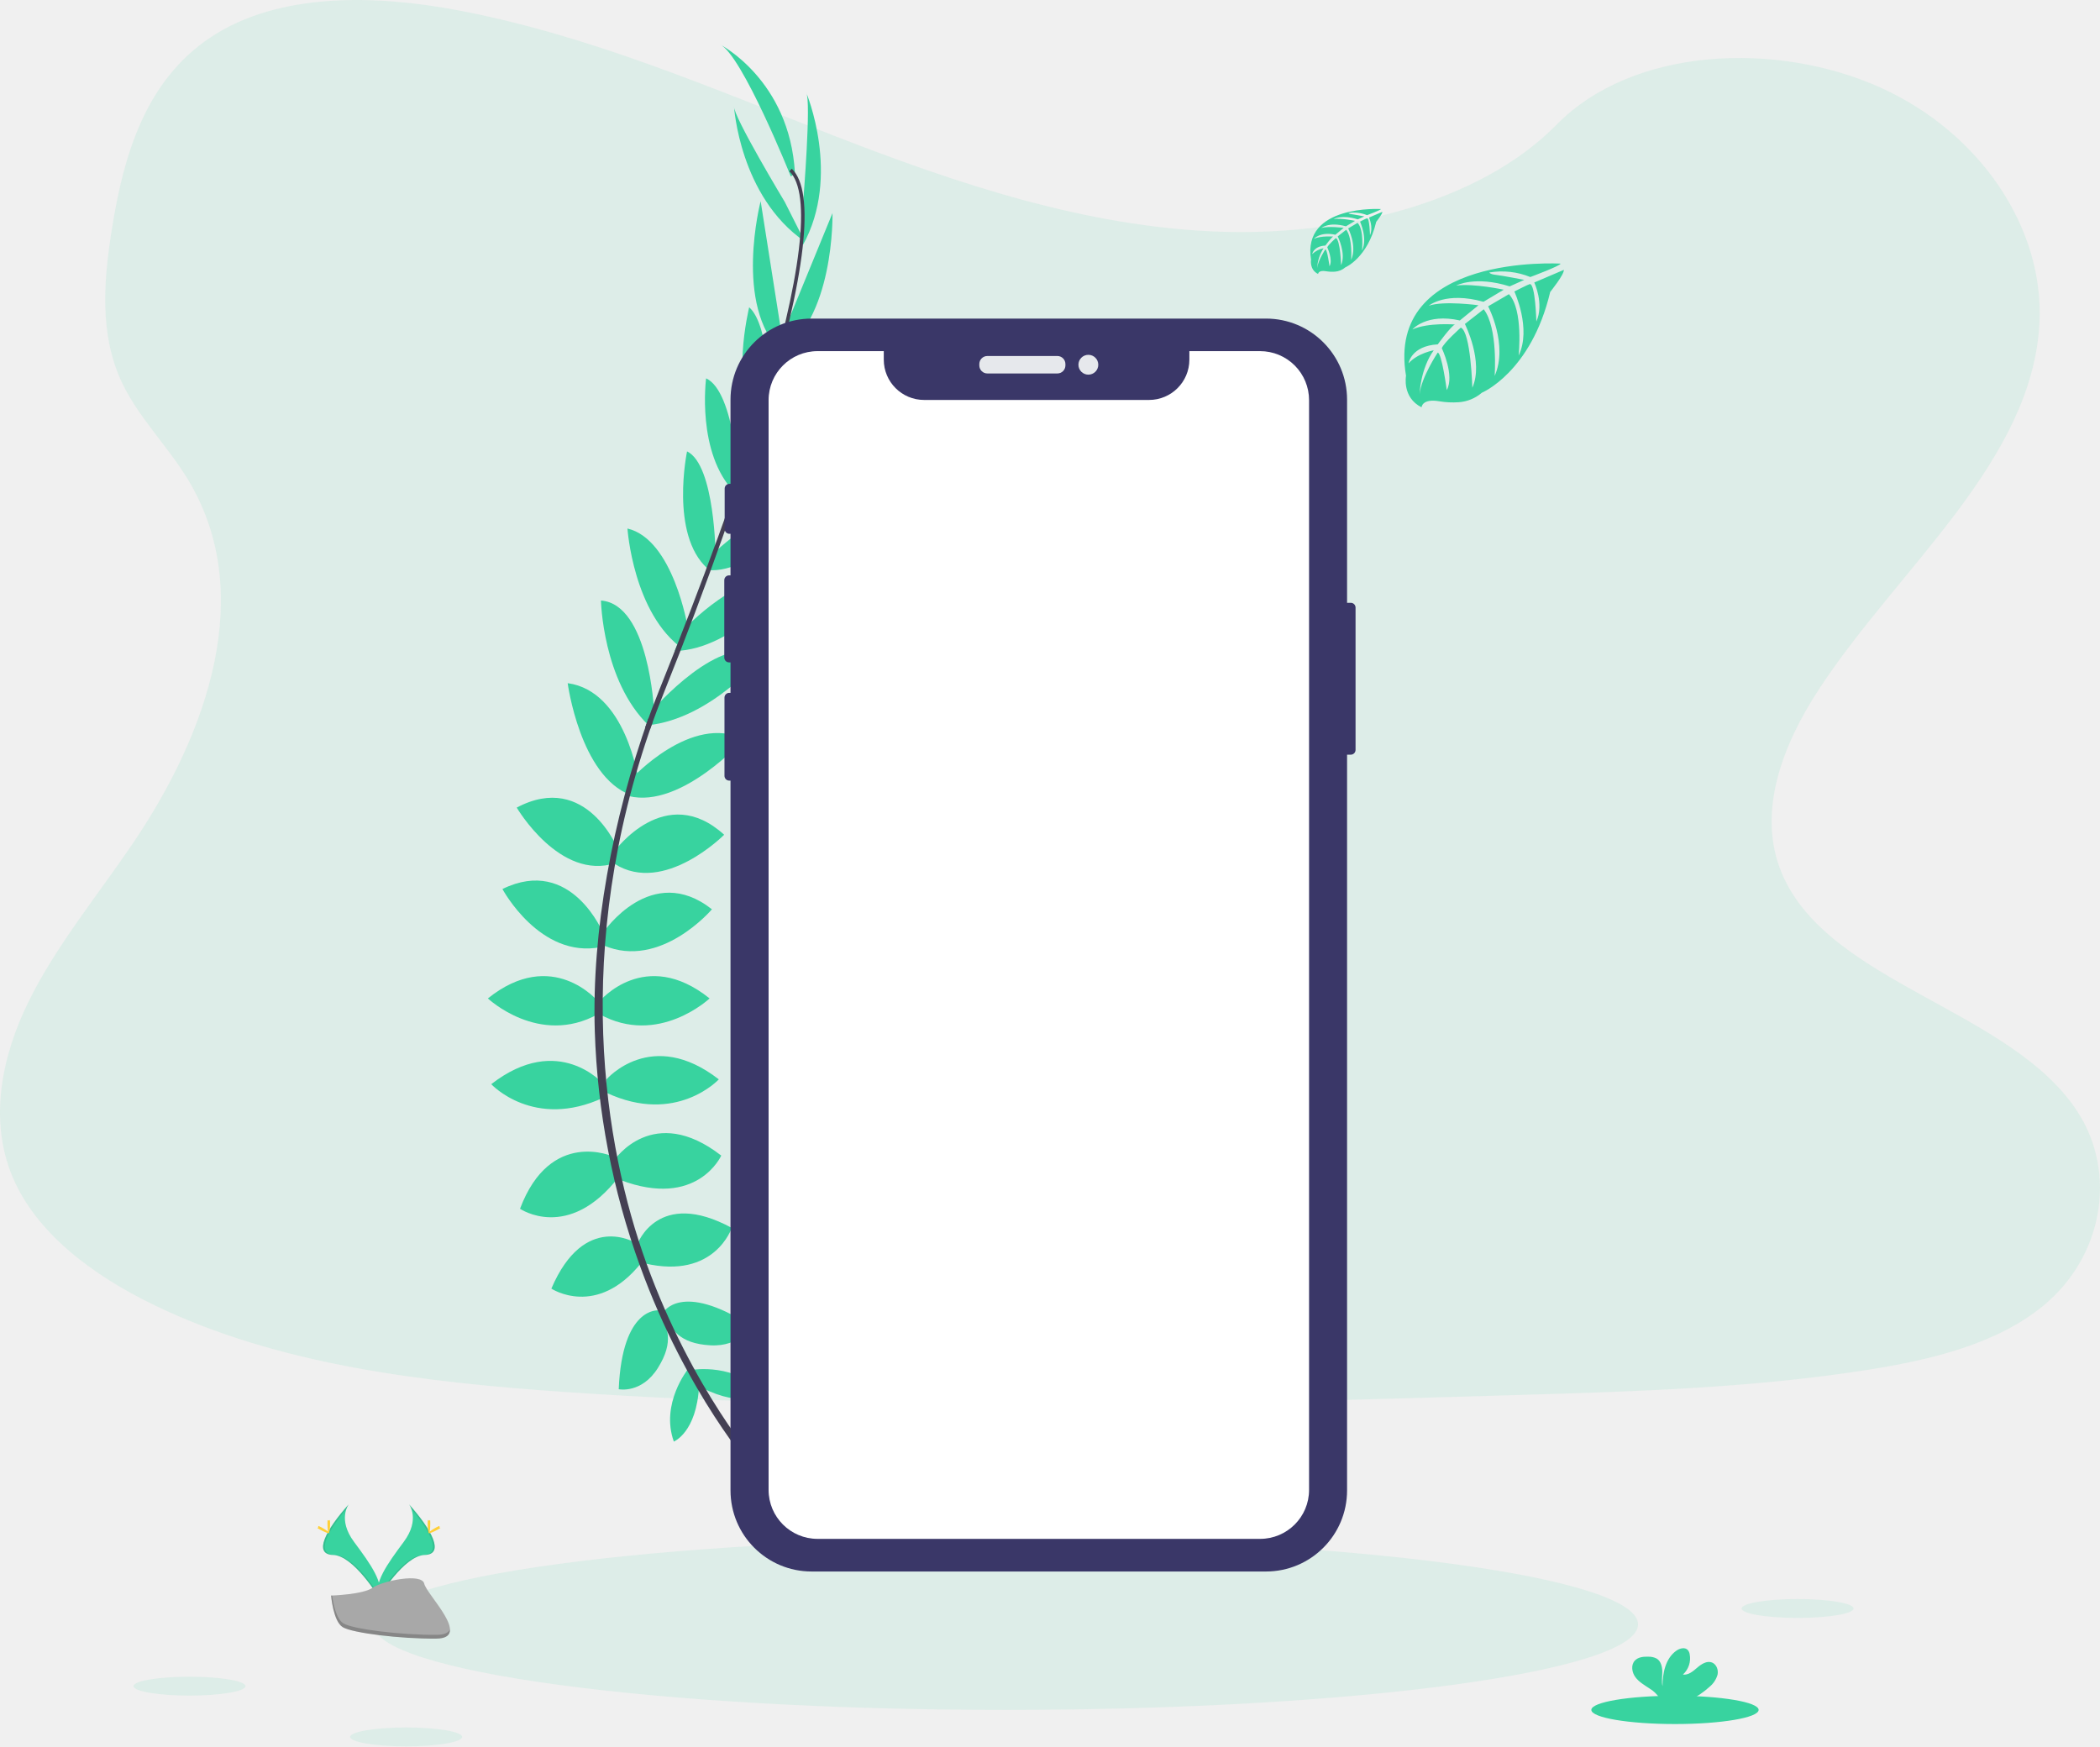
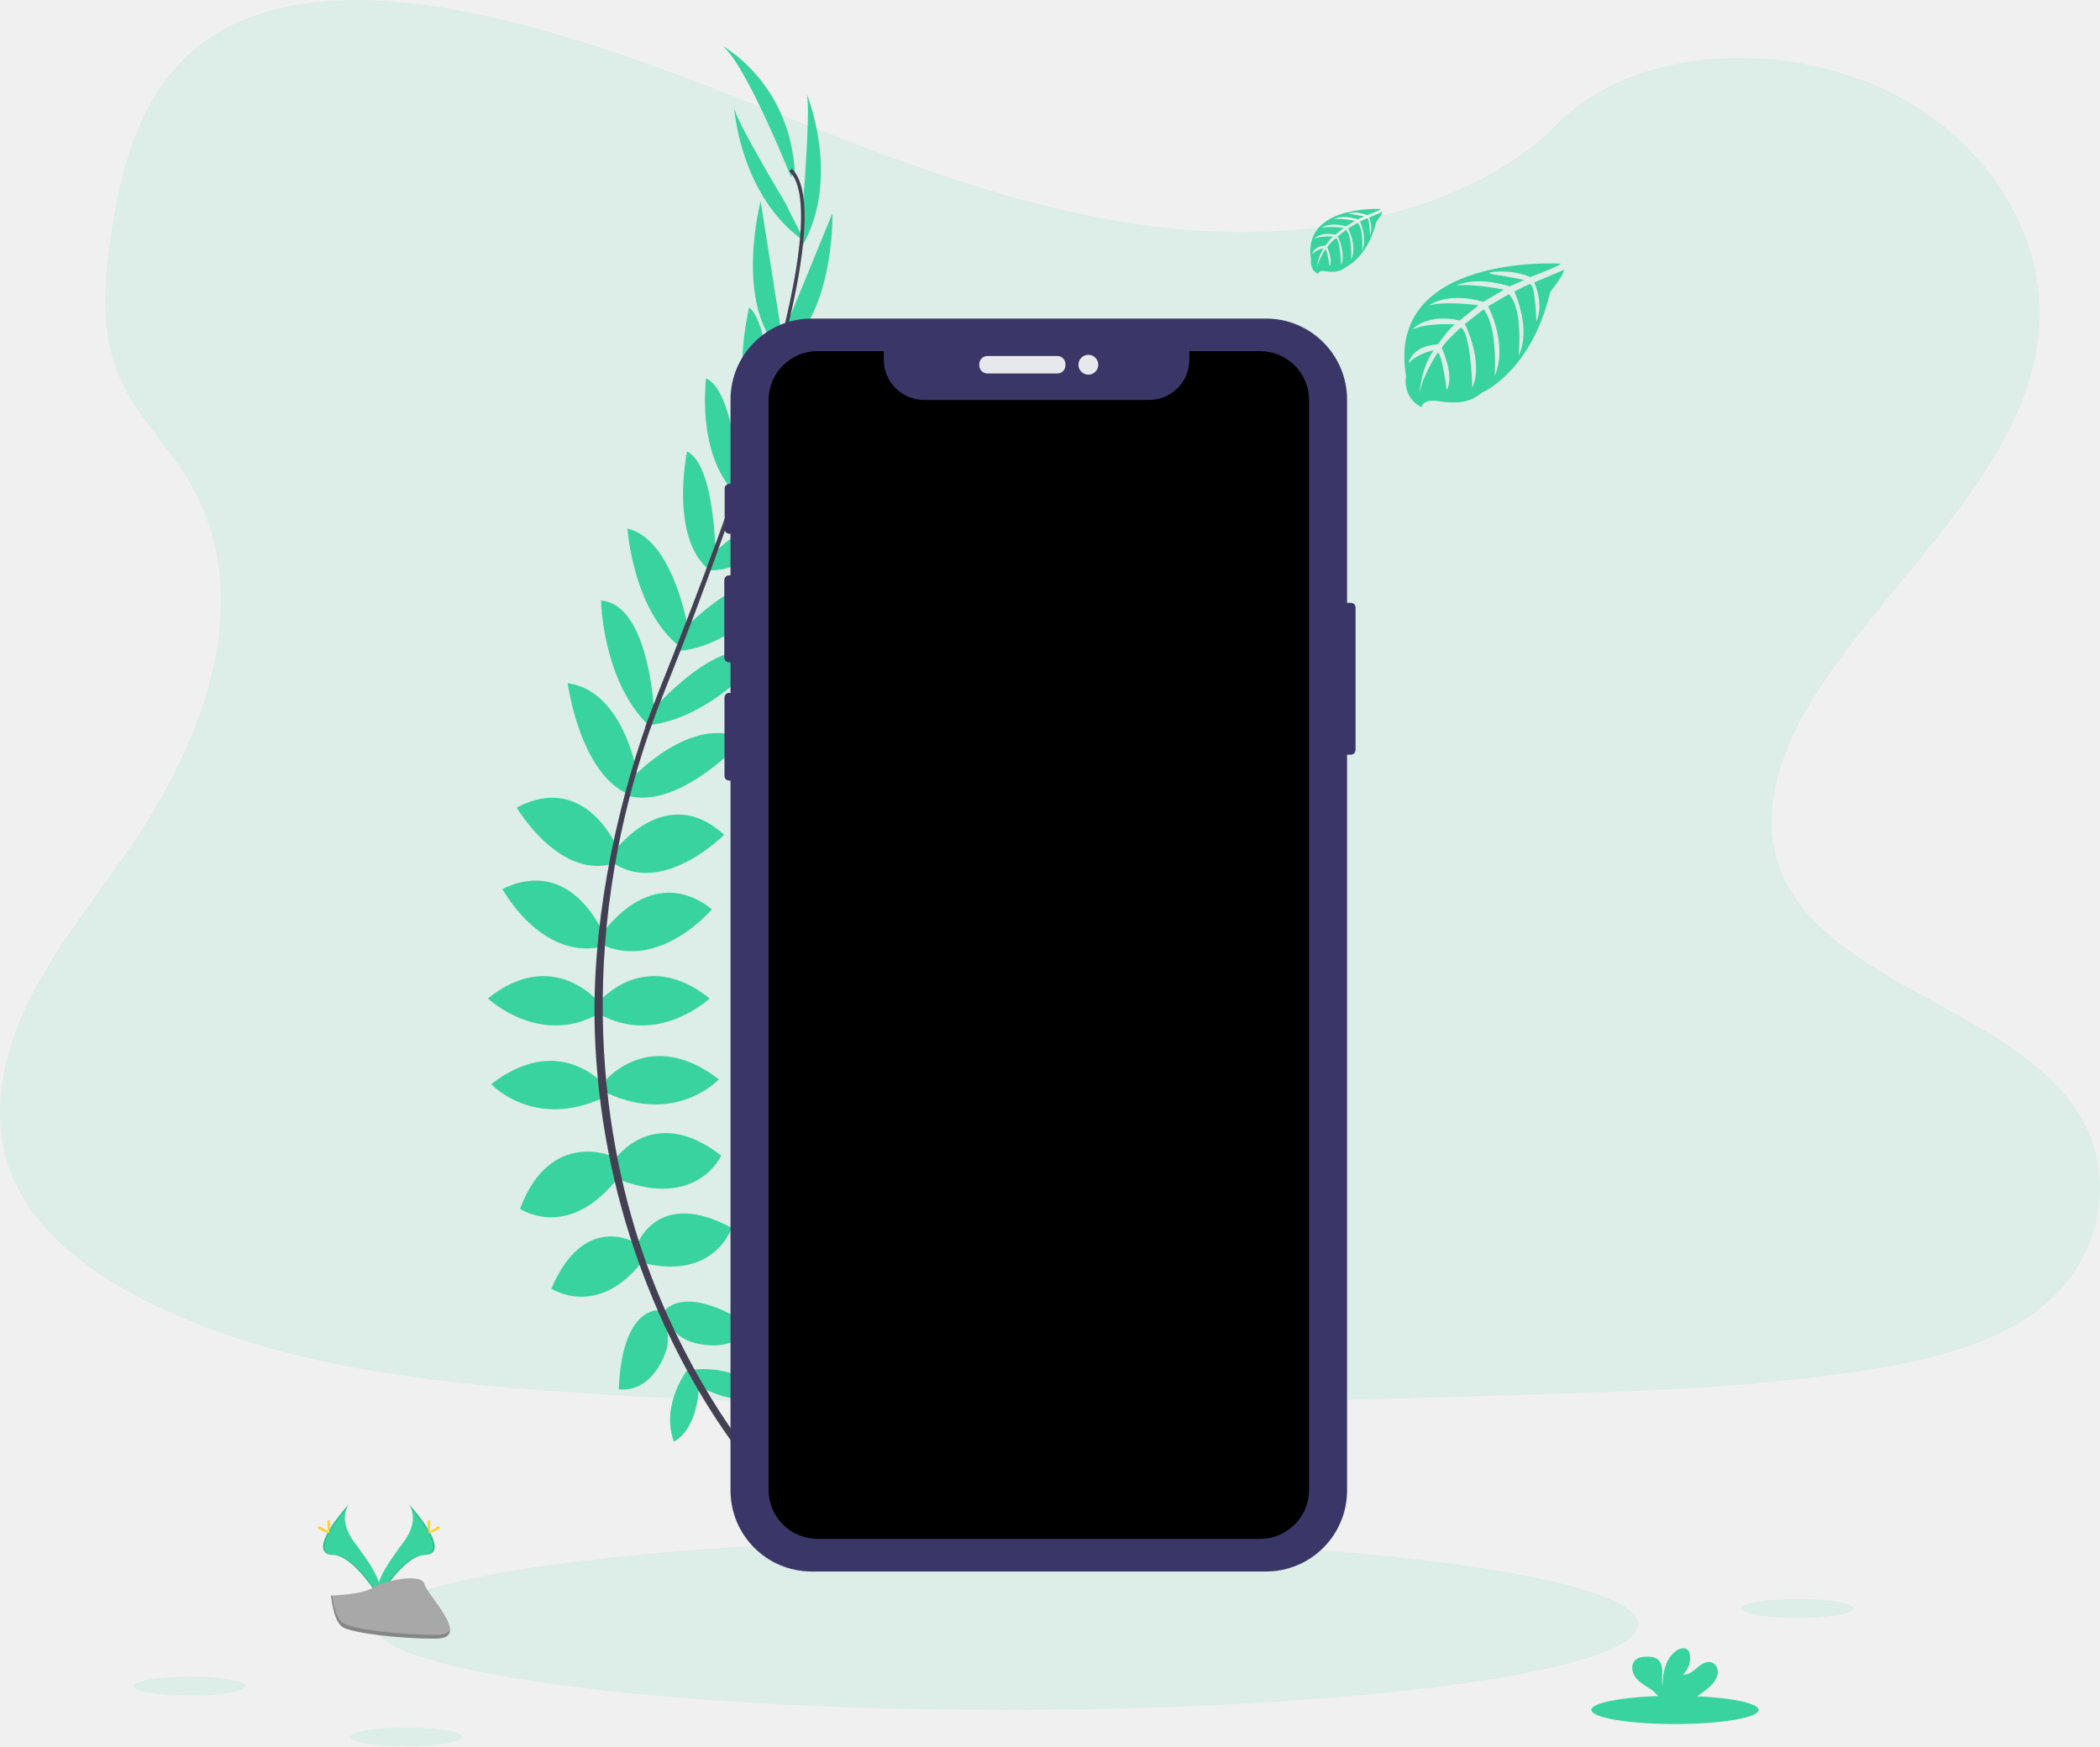
<svg xmlns="http://www.w3.org/2000/svg" data-name="Layer 1" width="1009.54" height="839.64" viewBox="0 0 1009.54 839.64">
  <defs>
    <linearGradient id="a" x1="491.14" y1="640.96" x2="698.09" y2="640.96" gradientUnits="userSpaceOnUse">
      <stop offset="0" stop-color="gray" stop-opacity=".25" />
      <stop offset=".54" stop-color="gray" stop-opacity=".12" />
      <stop offset="1" stop-color="gray" stop-opacity=".1" />
    </linearGradient>
  </defs>
  <path d="M586.55 111.4c-64.72-2.25-126.36-23.14-185.22-46S284.17 17.21 221 5.1c-40.63-7.79-87.1-8.89-119.83 12.89-31.51 21-41.69 57.15-47.16 90.73-4.12 25.26-6.54 51.85 4.74 75.49 7.84 16.42 21.74 30.22 31.36 45.95 33.47 54.72 9.81 122.2-26.45 175.63-17 25.07-36.75 49-49.88 75.66s-19.2 57.25-7.71 84.47c11.38 27 38.51 47.24 67.9 61.49 59.69 28.95 130 37.23 198.61 41.92 151.83 10.39 304.46 5.89 456.69 1.39 56.34-1.67 112.92-3.36 168.34-12.07 30.78-4.84 62.55-12.51 84.9-31.05 28.36-23.53 35.39-63.37 16.38-92.88-31.88-49.49-120-61.78-142.31-114.89-12.26-29.24.33-61.8 18.16-88.92 38.24-58.16 102.33-109.19 105.7-175.67 2.32-45.66-28.49-91.39-76.13-113-49.93-22.64-119.18-19.8-156 17.69-37.95 38.6-104.61 53.45-161.76 51.47" fill="#38d39f" opacity=".1" />
  <ellipse cx="483.49" cy="780.99" rx="303.97" ry="41.12" fill="#38d39f" opacity=".1" />
  <path d="M333.01 658.57s21-3.36 33.6 11.48c0 0-9.24 7.28-29.12-2.8Zm-2.24-.33s-13.4 16.58-6.83 34.85c0 0 10.92-4.37 12.11-26.63Zm-12-27.11s8.4-15.4 42 6.16c0 0-4.48 10.36-19.32 9.52s-18.81-7.56-22.68-15.68m-2.21-1.11s-17.43-2-19.12 37.9c0 0 11.05 2.3 18.9-10.33s4.6-19.69.22-27.57M306.4 598.2s9.8-27.17 45.37-7.85c0 0-8.12 24.93-41.73 17.09Zm-10.92-40.61s18.48-27.44 51.25-2c0 0-11.48 25.76-48.45 11.76Zm-3.92-38.64s21.56-25.2 54 0c0 0-20.45 22.12-54 6.44Zm-3.36-37.52s21.84-26.33 52.93-1.4c0 0-24.65 23.24-52.93 7.56Zm1.96-33.33s23-33.88 52.09-10.92c0 0-24.65 29.13-52.09 17.36Zm5.32-38.92s24.36-33.6 52.65-7.84c0 0-28.85 29.12-52.65 14Zm8.13-34.79s28.83-31.57 54-19c0 0-30.06 33.53-55.26 27.37Zm10.07-32.97s33.33-38.65 52.65-25.77c0 0-24.52 30-55 33.05Zm14.55-38.26s29.14-31.58 50.42-23.74c0 0-24.92 32.77-54.33 33.61Zm13.18-35.78s32.2-30.24 46.2-24.92c0 0-23.24 33.6-47.6 31.64Zm12.88-33.04s27.72-36.12 42.84-33.32c0 0-16.8 32.2-42.84 37Zm13.97-44.52s24.51-27.7 37.74-27.63c0 0-19.34 37-38.74 36.66Zm8.29-29.69 23.66-57.68s1.19 52.14-26.68 68.38Zm9.6-63.61s3.92-48.16 1.4-52.08c0 0 16.93 40-1.56 73.36Zm-80.66 501.03s-24.55-15.21-40.43 22c0 0 21.84 14.5 43.31-12.51Zm-10.79-41.51s-30.1-13.73-44.71 25.12c0 0 23.26 16 47.45-15.3Zm-4.54-34.78s-21.56-25.2-54 0c0 0 20.44 22.12 54 6.44Zm-2.69-39.83s-21.85-26.33-52.93-1.4c0 0 24.64 23.24 52.93 7.56Z" fill="#38d39f" />
  <path d="M290.16 449.06s-15.32-37.95-48.62-21.63c0 0 18 33.66 47.27 27.93Zm7.25-40.07s-15.22-38.61-49-20.71c0 0 20.68 35.39 47.5 26.68Zm9.44-34.4s-6-42.34-33.95-46.13c0 0 5.93 44.64 30.22 53.75Zm7.55-33.1s-2.35-51-25.5-52.77c0 0 .78 38.7 22.89 60Zm16.24-39.79s-6.91-42.4-29-47.59c0 0 2.74 41.07 26.81 58Zm13.39-34.01s-.24-44.18-13.74-50.67c0 0-8.37 40 9.83 56.31Zm11.29-33.87s-1.9-45.5-15.87-51.91c0 0-4.79 36 13.77 54.88Zm14.9-40.4s-.09-37-10.07-45.68c0 0-9.92 40.54 4.86 53.12Z" fill="#38d39f" />
  <path d="m375.37 158.31-9.7-61.59s-13.2 50.47 10.16 72.7Zm1.9-61.21s-24.93-41.39-24.41-46c0 0 2.64 43.4 34 65Zm2.92-12.22s-23.52-58.81-34.16-63.57c0 0 33.6 17.08 36.12 61.89Z" fill="#38d39f" />
  <path d="m367.13 199.17-1.61-.49c19.85-64.73 24.81-106 13.95-116.34l1.16-1.22c11.5 10.91 6.84 51.7-13.5 118.05" fill="#444053" />
  <path d="m312.47 350.69-2.37-.84a472 472 0 0 1 6.75-17.89c20.72-51.64 38.36-99.67 49.67-136.55l2.07-1c-11.33 36.95-28.65 86.83-49.4 138.53-2.37 5.88-4.63 11.88-6.72 17.75" fill="#444053" />
  <path d="M362.56 707.02c-.32-.36-32.5-36.58-54.92-98.44a364.4 364.4 0 0 1-21.7-112.76c-1.54-48.13 8.56-101.87 25.86-150.68l1.88 2.2c-38.83 109.56-23.4 203.45-2.94 260 22.2 61.29 54 97.13 54.32 97.48Z" fill="#444053" />
  <rect x="642.8" y="289.82" width="8.86" height="73.02" rx="2.29" ry="2.29" fill="#3a3768" />
  <rect x="348.37" y="232.61" width="4.97" height="24.04" rx="2.29" ry="2.29" fill="#3a3768" />
  <rect x="348.19" y="276.63" width="5.6" height="41.84" rx="2.29" ry="2.29" fill="#3a3768" />
  <rect x="348.28" y="333.11" width="5.33" height="42.2" rx="2.29" ry="2.29" fill="#3a3768" />
  <rect x="351.18" y="153.17" width="296.4" height="602.39" rx="38.99" ry="38.99" fill="#3a3768" />
-   <path d="M605.77 168.82h-34v4.09a19.38 19.38 0 0 1-19.39 19.38H444.25a19.38 19.38 0 0 1-19.39-19.38v-4.09h-31.83a23.54 23.54 0 0 0-23.54 23.54v523.97a23.54 23.54 0 0 0 23.54 23.54h212.74a23.54 23.54 0 0 0 23.54-23.54V192.4a23.54 23.54 0 0 0-23.54-23.58" fill="#fff" />
+   <path d="M605.77 168.82h-34v4.09a19.38 19.38 0 0 1-19.39 19.38H444.25a19.38 19.38 0 0 1-19.39-19.38v-4.09h-31.83a23.54 23.54 0 0 0-23.54 23.54v523.97a23.54 23.54 0 0 0 23.54 23.54h212.74a23.54 23.54 0 0 0 23.54-23.54V192.4a23.54 23.54 0 0 0-23.54-23.58" fill="#00000" />
  <rect x="470.79" y="171.16" width="41.39" height="8.4" rx="3.87" ry="3.87" fill="#e6e8ec" />
  <circle cx="523.21" cy="175.36" r="4.77" fill="#e6e8ec" />
  <path d="M750.2 126.75s-84.2-5.08-74.28 53.92c0 0-2 10.43 7.48 15.16 0 0 .15-4.37 8.64-2.88a39.5 39.5 0 0 0 9.15.44 19.06 19.06 0 0 0 11.18-4.57s23.67-9.78 32.87-48.46c0 0 6.81-8.44 6.54-10.61l-14.21 6.07s4.86 10.25 1 18.77c0 0-.46-18.4-3.19-18-.55.08-7.38 3.55-7.38 3.55s8.35 17.85 2.05 30.83c0 0 2.39-22-4.66-29.54l-10 5.84s9.76 18.44 3.14 33.49c0 0 1.7-23.08-5.25-32.07l-9.06 7.07s9.17 18.17 3.58 30.65c0 0-.73-26.86-5.54-28.89 0 0-7.93 7-9.14 9.86 0 0 6.28 13.2 2.38 20.16 0 0-2.39-17.9-4.35-18 0 0-7.9 11.86-8.72 20 0 0 .34-12.09 6.81-21.12 0 0-7.64 1.31-12.1 6.26 0 0 1.23-8.38 14.05-9.12 0 0 6.53-9 8.27-9.54 0 0-12.74-1.07-20.47 2.36 0 0 6.8-7.91 22.81-4.31l8.95-7.31s-16.78-2.29-23.9.24c0 0 8.19-7 26.31-1.9l9.74-5.82s-14.31-3.08-22.83-2c0 0 9-4.85 25.69.41l7-3.13s-10.48-2.06-13.55-2.39-3.23-1.17-3.23-1.17a36.35 36.35 0 0 1 19.69 2.19s14.78-5.51 14.53-6.44m-86.37-26.24s-38-2.29-33.56 24.37c0 0-.89 4.71 3.38 6.85 0 0 .07-2 3.91-1.31a17.5 17.5 0 0 0 4.13.2 8.56 8.56 0 0 0 5.05-2.08s10.7-4.42 14.86-21.9c0 0 3.07-3.81 2.95-4.79l-6.42 2.74s2.19 4.63.47 8.48c0 0-.21-8.31-1.44-8.12-.25 0-3.34 1.61-3.34 1.61s3.78 8.07.93 13.93c0 0 1.08-9.94-2.11-13.35l-4.52 2.68s4.41 8.33 1.42 15.13c0 0 .77-10.43-2.37-14.49l-4.09 3.2s4.14 8.21 1.62 13.85c0 0-.34-12.14-2.51-13.06 0 0-3.58 3.16-4.13 4.46 0 0 2.84 6 1.08 9.11 0 0-1.08-8.09-2-8.13 0 0-3.57 5.36-3.94 9a19.5 19.5 0 0 1 3.08-9.54 10.76 10.76 0 0 0-5.47 2.83s.56-3.79 6.35-4.12c0 0 3-4.07 3.74-4.32 0 0-5.76-.48-9.25 1.07 0 0 3.07-3.57 10.3-1.95l4-3.3s-7.59-1-10.8.11c0 0 3.7-3.16 11.89-.86l4.4-2.63s-6.47-1.39-10.32-.89c0 0 4.07-2.19 11.61.18l3.15-1.41s-4.74-.93-6.13-1.08-1.46-.53-1.46-.53a16.4 16.4 0 0 1 8.9 1s6.76-2.52 6.64-2.94" fill="#38d39f" />
  <ellipse cx="864.17" cy="773.34" rx="26.93" ry="4.55" fill="#38d39f" opacity=".1" />
  <ellipse cx="91.09" cy="810.68" rx="26.93" ry="4.55" fill="#38d39f" opacity=".1" />
  <ellipse cx="195.26" cy="835.09" rx="26.93" ry="4.55" fill="#38d39f" opacity=".1" />
  <ellipse cx="805.22" cy="822.1" rx="40.21" ry="6.8" fill="#38d39f" />
  <path d="M821.85 810.98a11.7 11.7 0 0 0 3.83-5.79c.5-2.29-.48-5-2.68-5.89-2.46-.94-5.09.77-7.08 2.49s-4.28 3.69-6.89 3.32a10.48 10.48 0 0 0 3.25-9.81 4.13 4.13 0 0 0-.91-2c-1.36-1.46-3.84-.84-5.47.32-5.2 3.65-6.65 10.72-6.68 17.07-.53-2.29-.08-4.68-.1-7s-.65-5-2.64-6.23a7.94 7.94 0 0 0-4-.94c-2.34-.09-4.94.15-6.54 1.86-2 2.12-1.46 5.68.26 8s4.35 3.81 6.77 5.42a15 15 0 0 1 4.83 4.61 4 4 0 0 1 .36.83h14.61a41 41 0 0 0 9.08-6.26m-625.2-87.71s5.5 7.19-2.53 18-14.65 20-12 26.77c0 0 12.12-20.15 22-20.43s3.38-12.22-7.47-24.34" fill="#38d39f" />
  <path d="M196.65 723.27a8.8 8.8 0 0 1 1.12 2.26c9.62 11.3 14.75 21.85 5.5 22.11-8.61.25-18.94 15.65-21.42 19.54.08.3.18.59.29.89 0 0 12.12-20.15 22-20.43s3.36-12.25-7.49-24.37" opacity=".1" />
  <path d="M206.86 732.43c0 2.53-.28 4.58-.63 4.58s-.63-2.05-.63-4.58.35-1.34.7-1.34.56-1.19.56 1.34" fill="#ffd037" />
  <path d="M210.37 735.45c-2.22 1.21-4.16 1.94-4.32 1.63s1.49-1.54 3.71-2.75 1.35-.33 1.51 0 1.32-.09-.9 1.12" fill="#ffd037" />
  <path d="M167.64 723.27s-5.5 7.19 2.53 18 14.65 20 12 26.77c0 0-12.11-20.15-22-20.43s-3.4-12.22 7.47-24.34" fill="#38d39f" />
  <path d="M167.64 723.27a9 9 0 0 0-1.13 2.26c-9.62 11.3-14.74 21.85-5.5 22.11 8.62.25 18.95 15.65 21.43 19.54a8 8 0 0 1-.3.89s-12.11-20.15-22-20.43-3.37-12.25 7.5-24.37" opacity=".1" />
  <path d="M157.42 732.43c0 2.53.29 4.58.64 4.58s.63-2.05.63-4.58-.35-1.34-.7-1.34-.57-1.19-.57 1.34" fill="#ffd037" />
  <path d="M153.92 735.45c2.22 1.21 4.15 1.94 4.32 1.63s-1.5-1.54-3.72-2.75-1.34-.33-1.51 0-1.31-.09.91 1.12" fill="#ffd037" />
  <path d="M159.17 767.13s15.36-.48 20-3.77 23.63-7.24 24.77-1.95 23.09 26.29 5.75 26.43-40.3-2.7-44.92-5.51-5.6-15.2-5.6-15.2" fill="#a8a8a8" />
  <path d="M209.99 786c-17.34.14-40.3-2.7-44.92-5.51-3.51-2.15-4.92-9.84-5.39-13.38h-.51s1 12.38 5.59 15.2 27.58 5.65 44.92 5.51c5 0 6.73-1.82 6.64-4.46-.7 1.62-2.61 2.61-6.33 2.64" opacity=".2" />
</svg>
